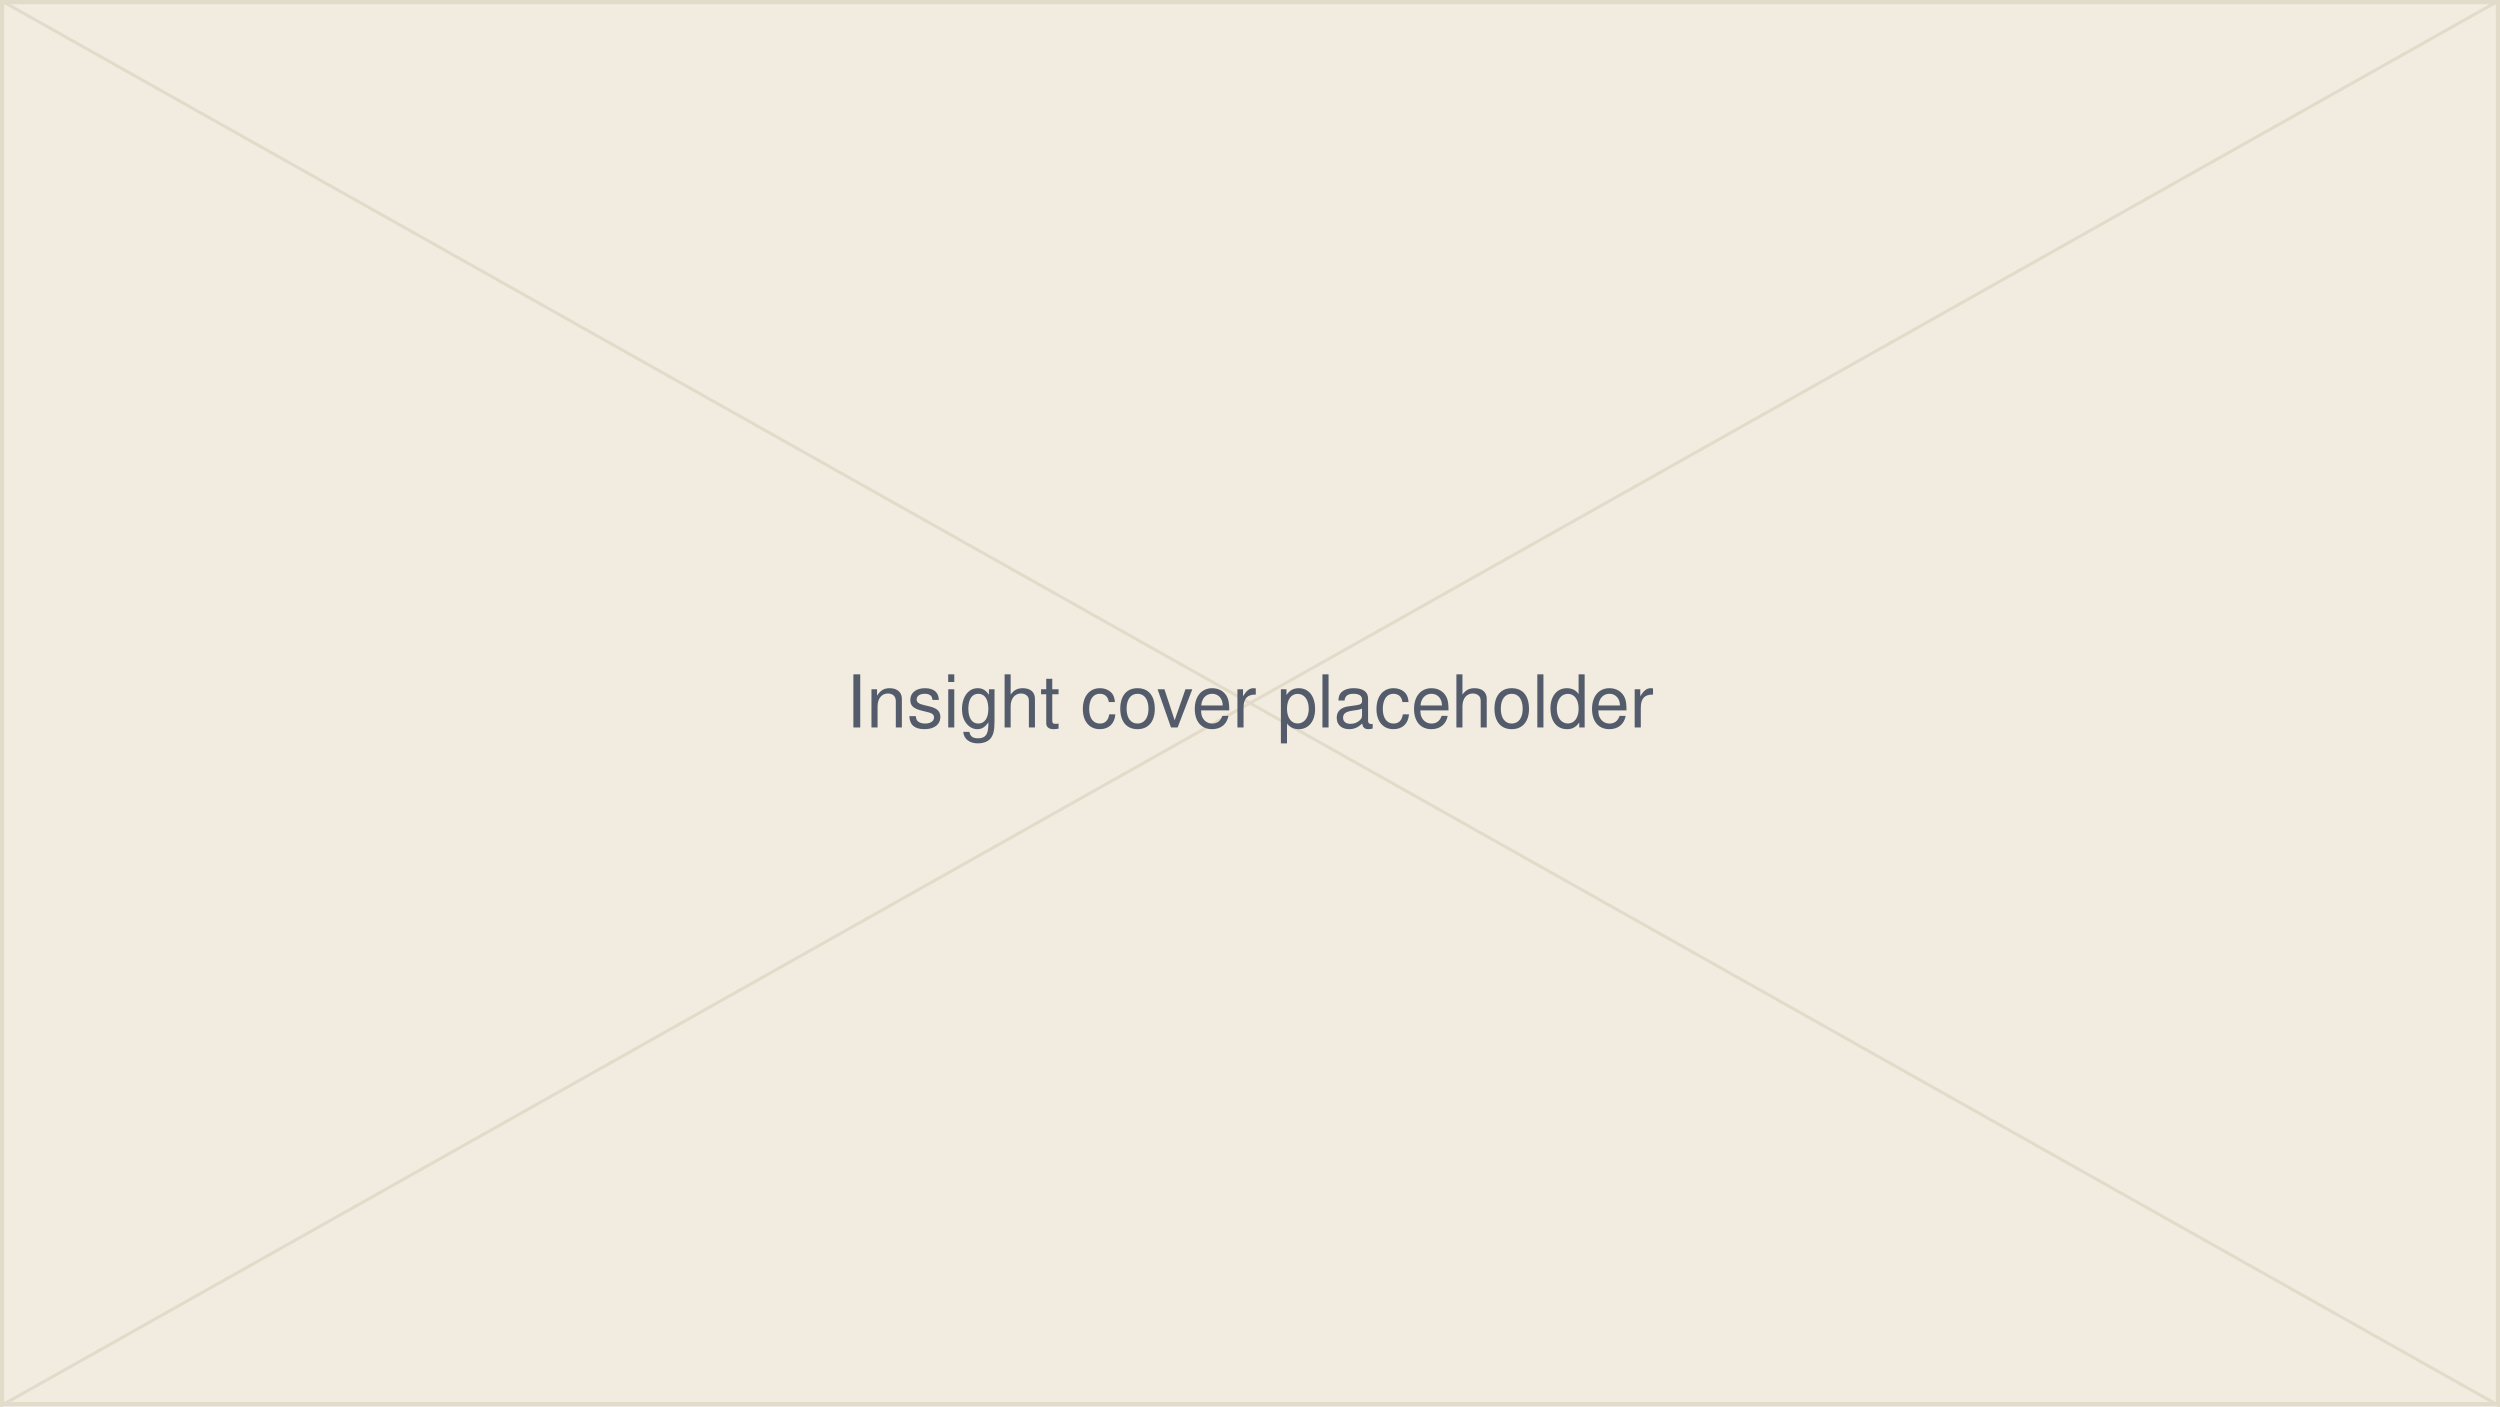
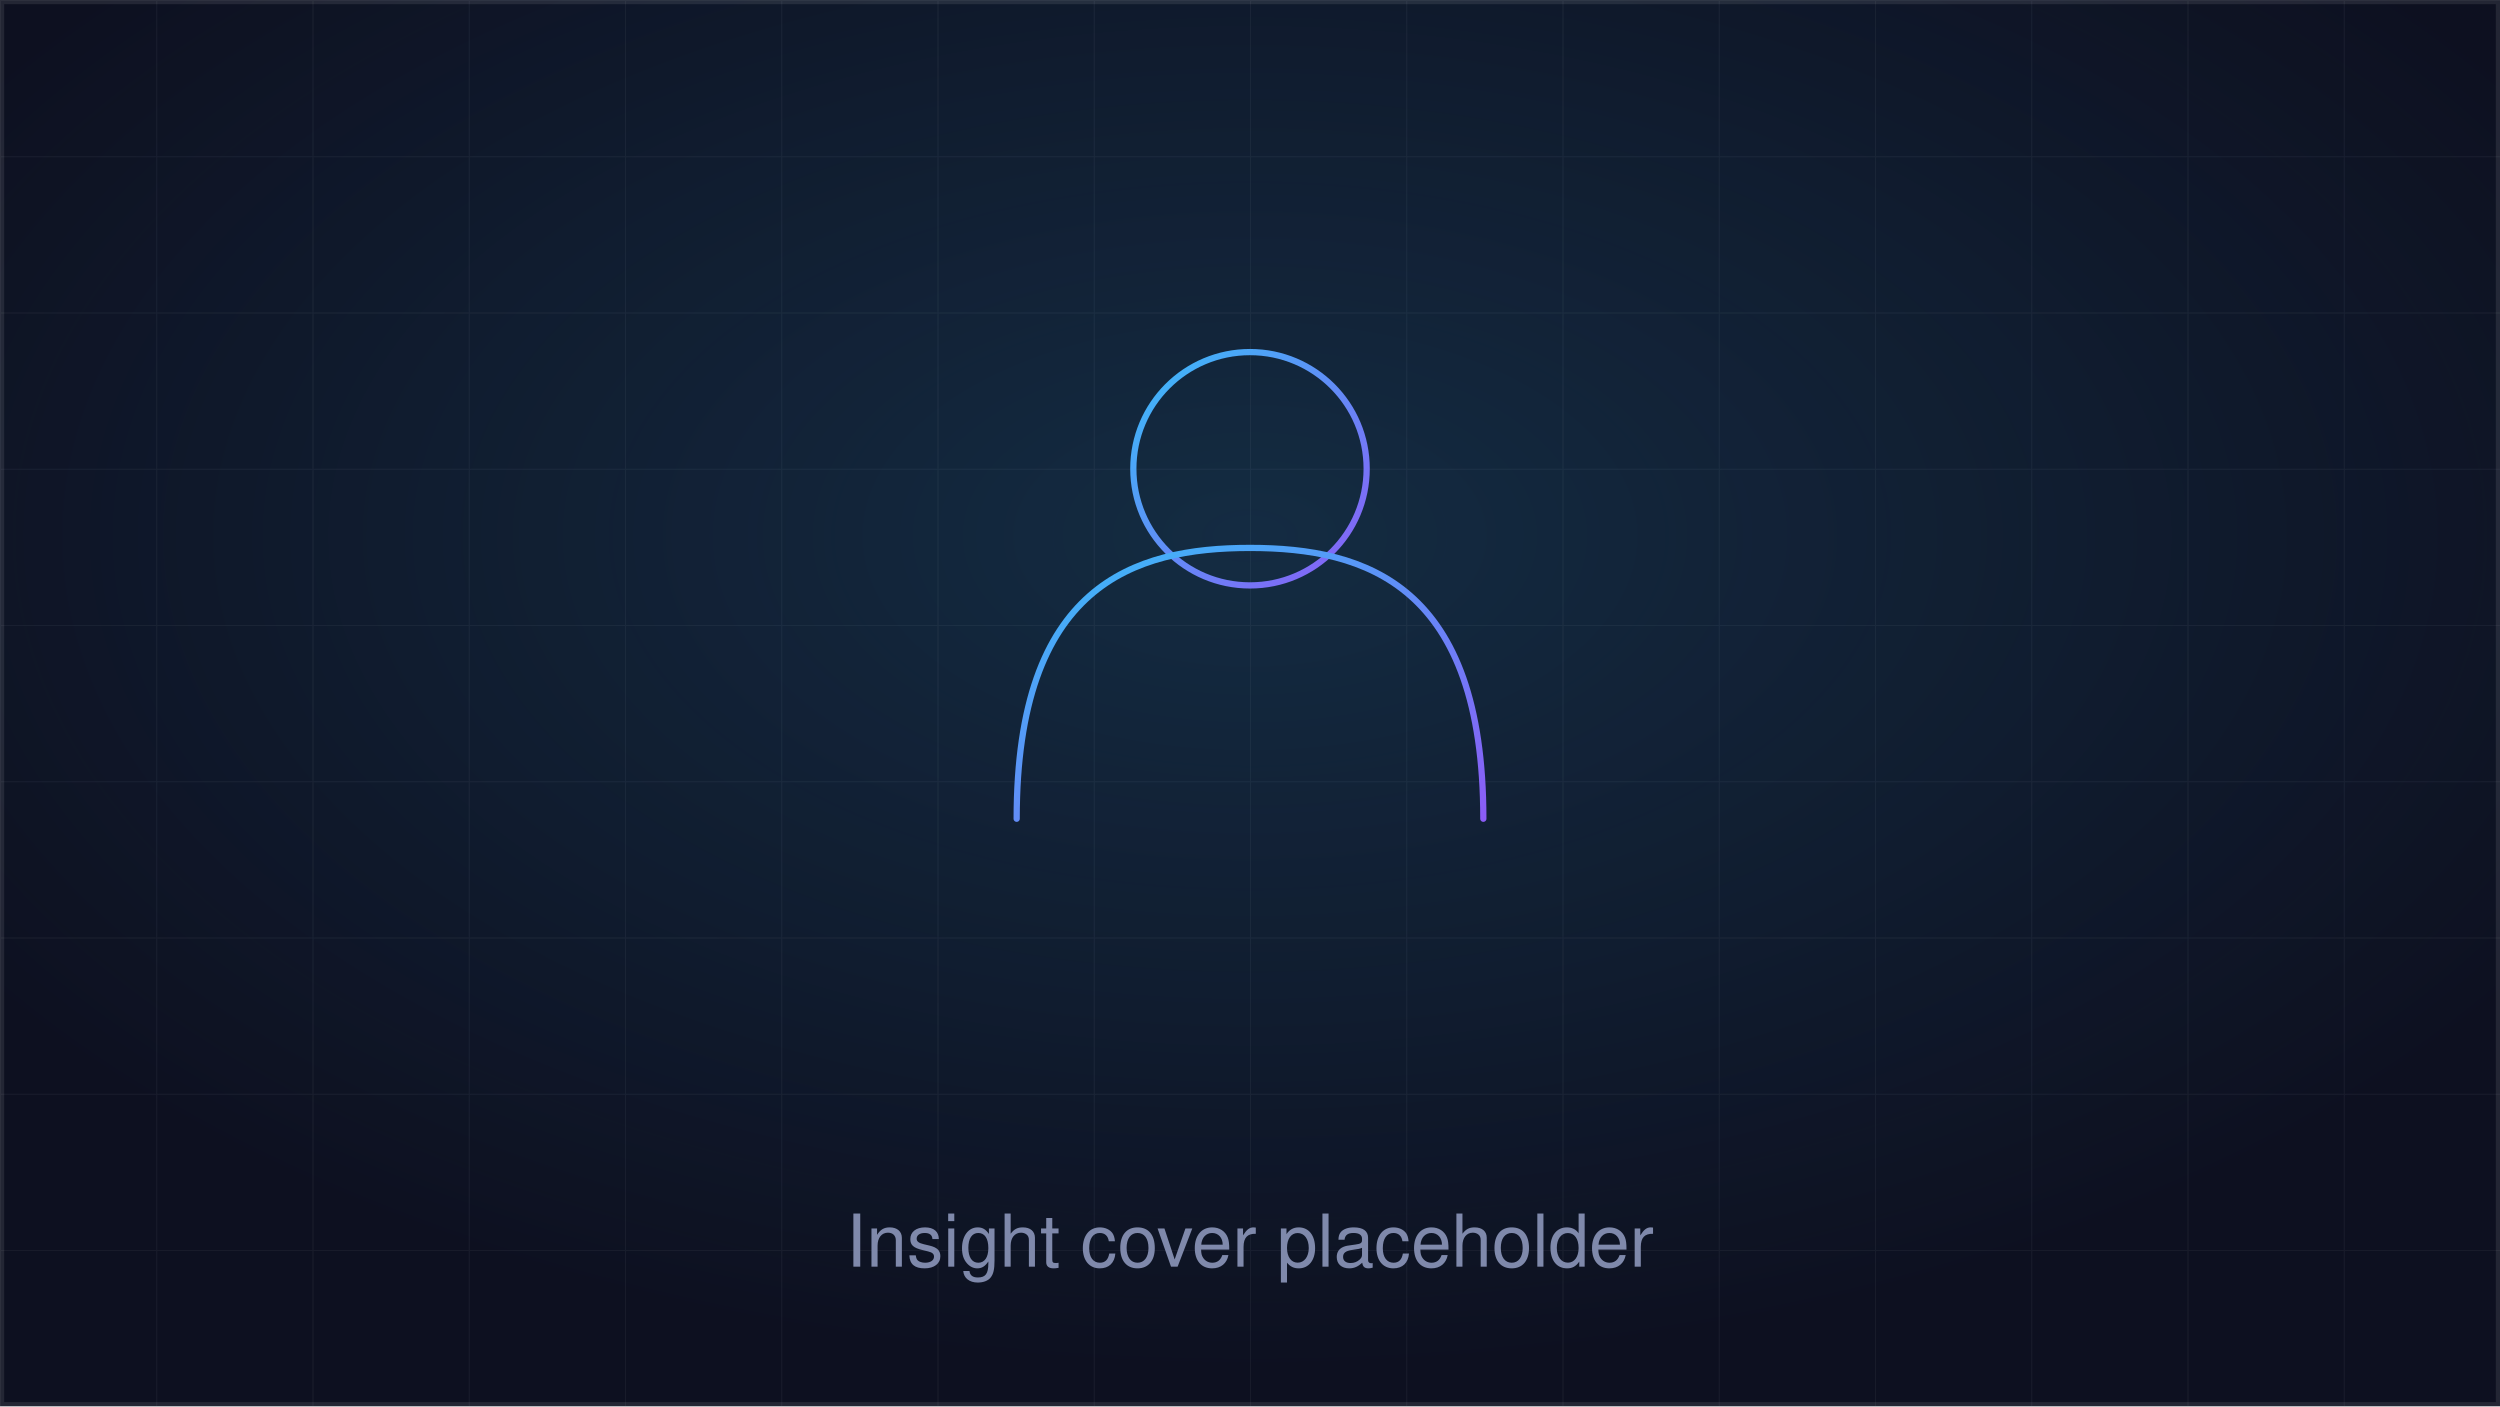
<svg xmlns="http://www.w3.org/2000/svg" width="1200" height="675" viewBox="0 0 1200 675" role="img" aria-label="Insight cover placeholder">
-   <rect width="1200" height="675" fill="#f2ece0" />
-   <rect x="1" y="1" width="1198" height="673" fill="none" stroke="#e2dbca" stroke-width="2" />
-   <line x1="0" y1="0" x2="1200" y2="675" stroke="#e2dbca" stroke-width="1.5" />
-   <line x1="1200" y1="0" x2="0" y2="675" stroke="#e2dbca" stroke-width="1.5" />
-   <text x="50%" y="50%" text-anchor="middle" dominant-baseline="middle" font-family="Helvetica, Arial, sans-serif" font-size="35" fill="#545c6b">Insight cover placeholder</text>
+   <defs>
+     <linearGradient id="grad" x1="0%" y1="0%" x2="100%" y2="100%">
+       <stop offset="0%" stop-color="#38bdf8" />
+       <stop offset="100%" stop-color="#8b5cf6" />
+     </linearGradient>
+     <radialGradient id="glow" cx="50%" cy="38%" r="60%">
+       <stop offset="0%" stop-color="#38bdf8" stop-opacity="0.16" />
+       <stop offset="100%" stop-color="#38bdf8" stop-opacity="0" />
+     </radialGradient>
+     <pattern id="grid" width="75" height="75" patternUnits="userSpaceOnUse">
+       <path d="M 75 0 L 0 0 0 75" fill="none" stroke="#ffffff" stroke-opacity="0.05" stroke-width="1" />
+     </pattern>
+   </defs>
+   <rect width="1200" height="675" fill="#0d1020" />
+   <rect width="1200" height="675" fill="url(#grid)" />
+   <rect width="1200" height="675" fill="url(#glow)" />
+   <rect x="1" y="1" width="1198" height="673" fill="none" stroke="#ffffff" stroke-opacity="0.09" stroke-width="2" />
+   <circle cx="600" cy="225" r="56" fill="none" stroke="url(#grad)" stroke-width="3" />
+   <path d="M 488 393 C 488 281 544 263 600 263 C 656 263 712 281 712 393" fill="none" stroke="url(#grad)" stroke-width="3" stroke-linecap="round" />
+   <text x="50%" y="608" text-anchor="middle" font-family="Helvetica, Arial, sans-serif" font-size="35" fill="#7f89ab">Insight cover placeholder</text>
</svg>
